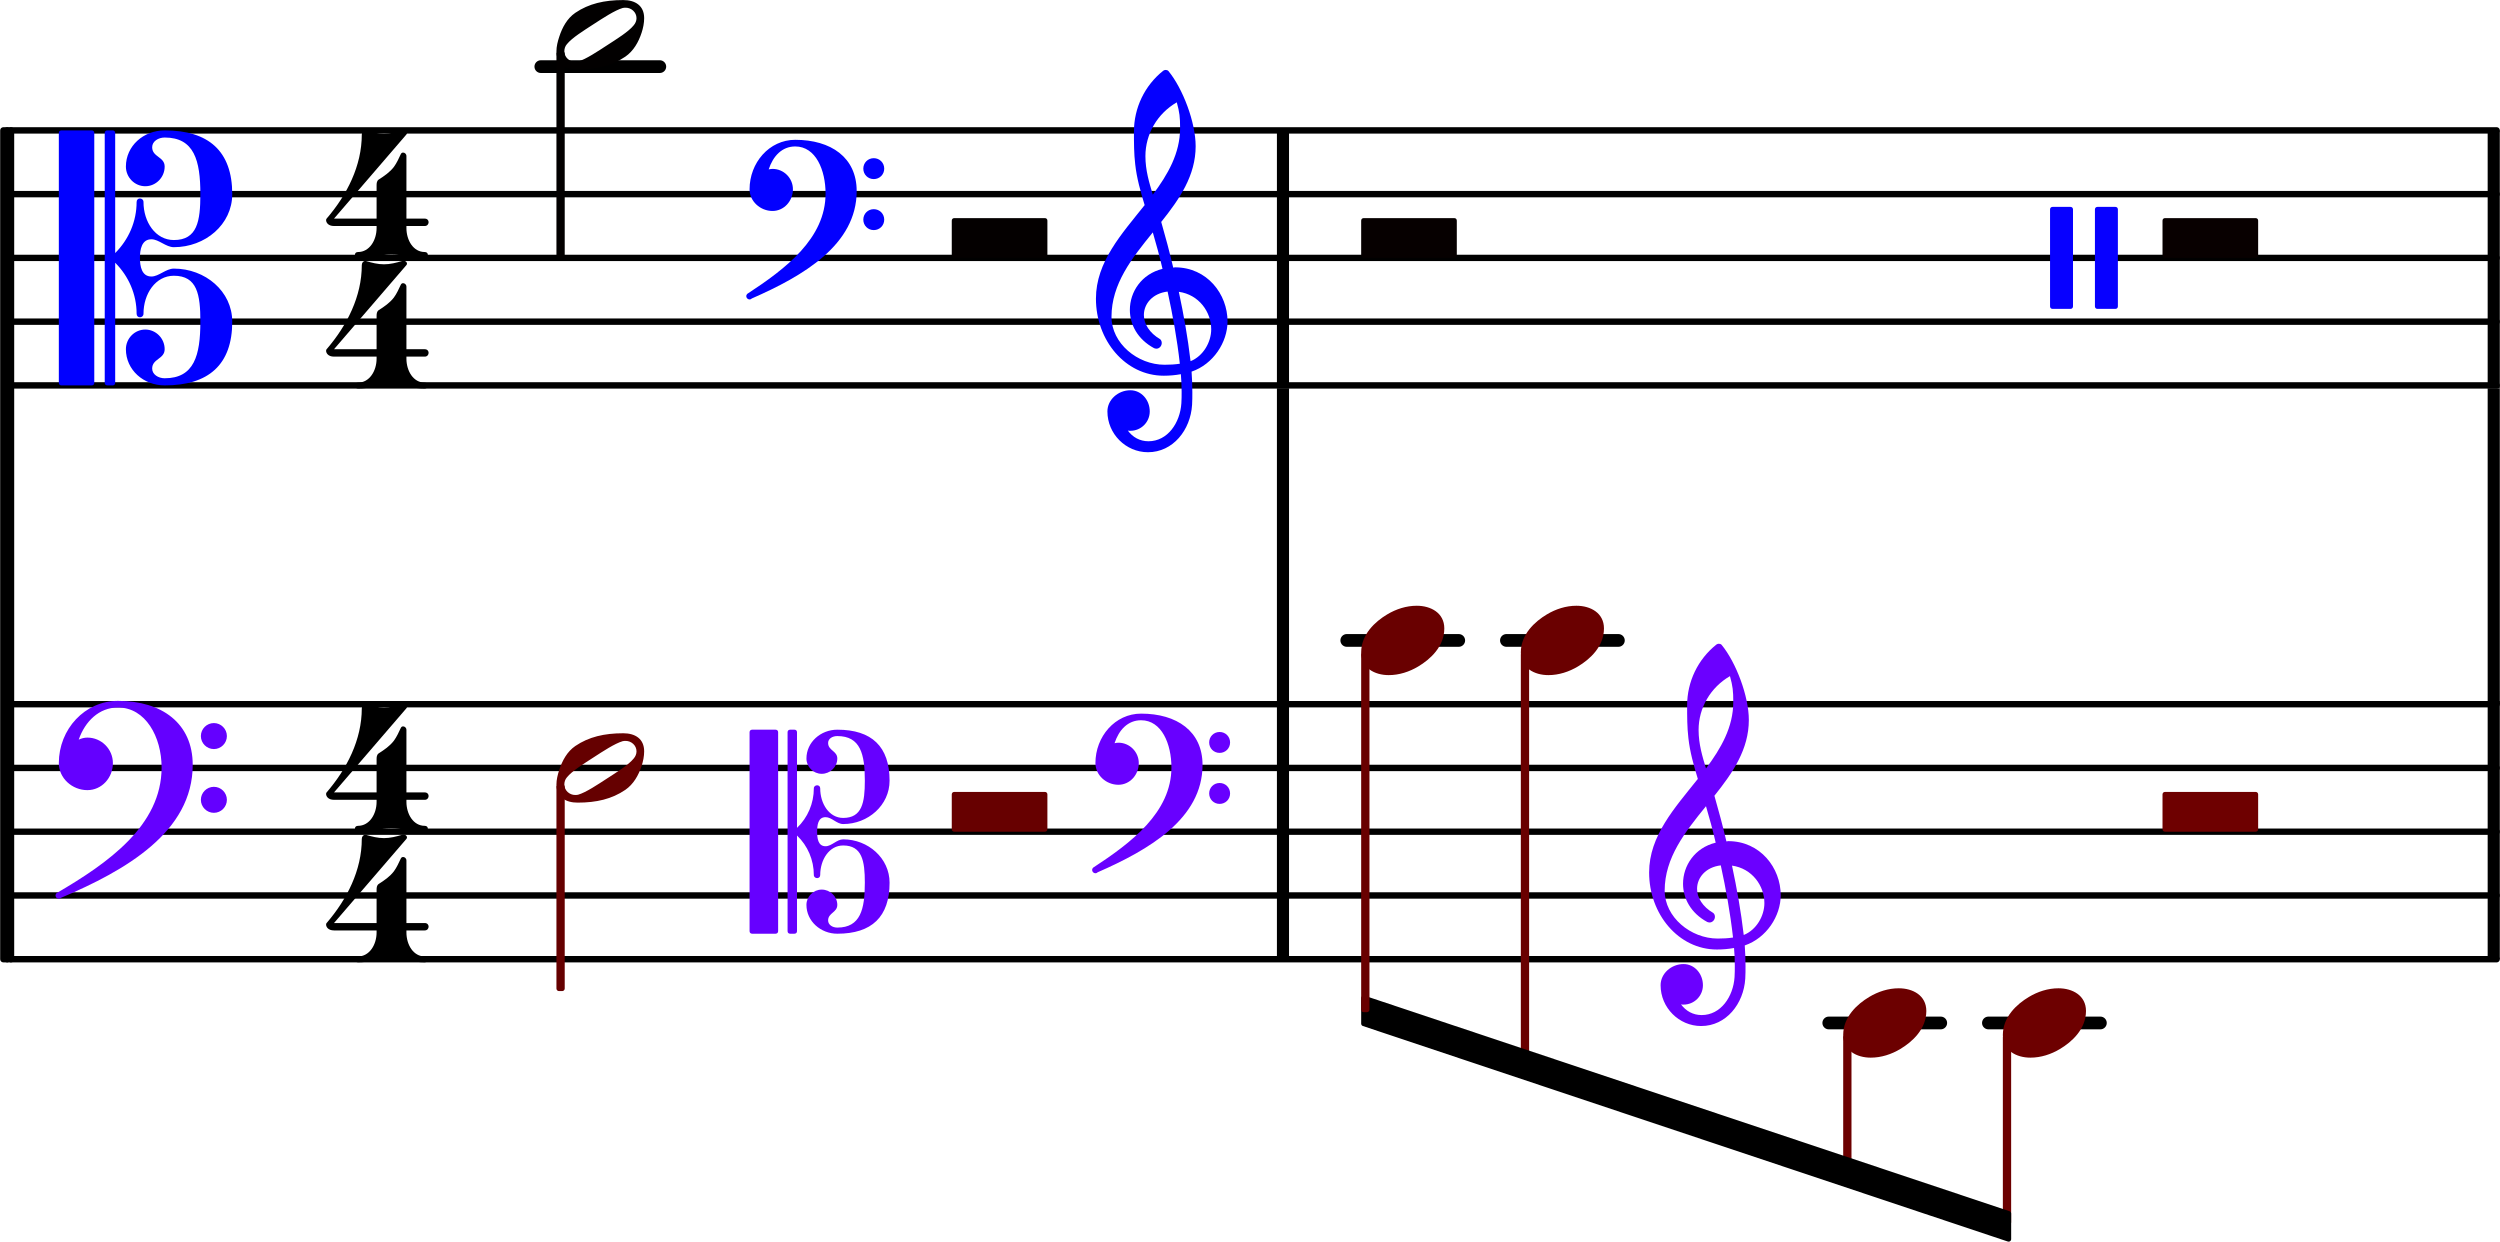
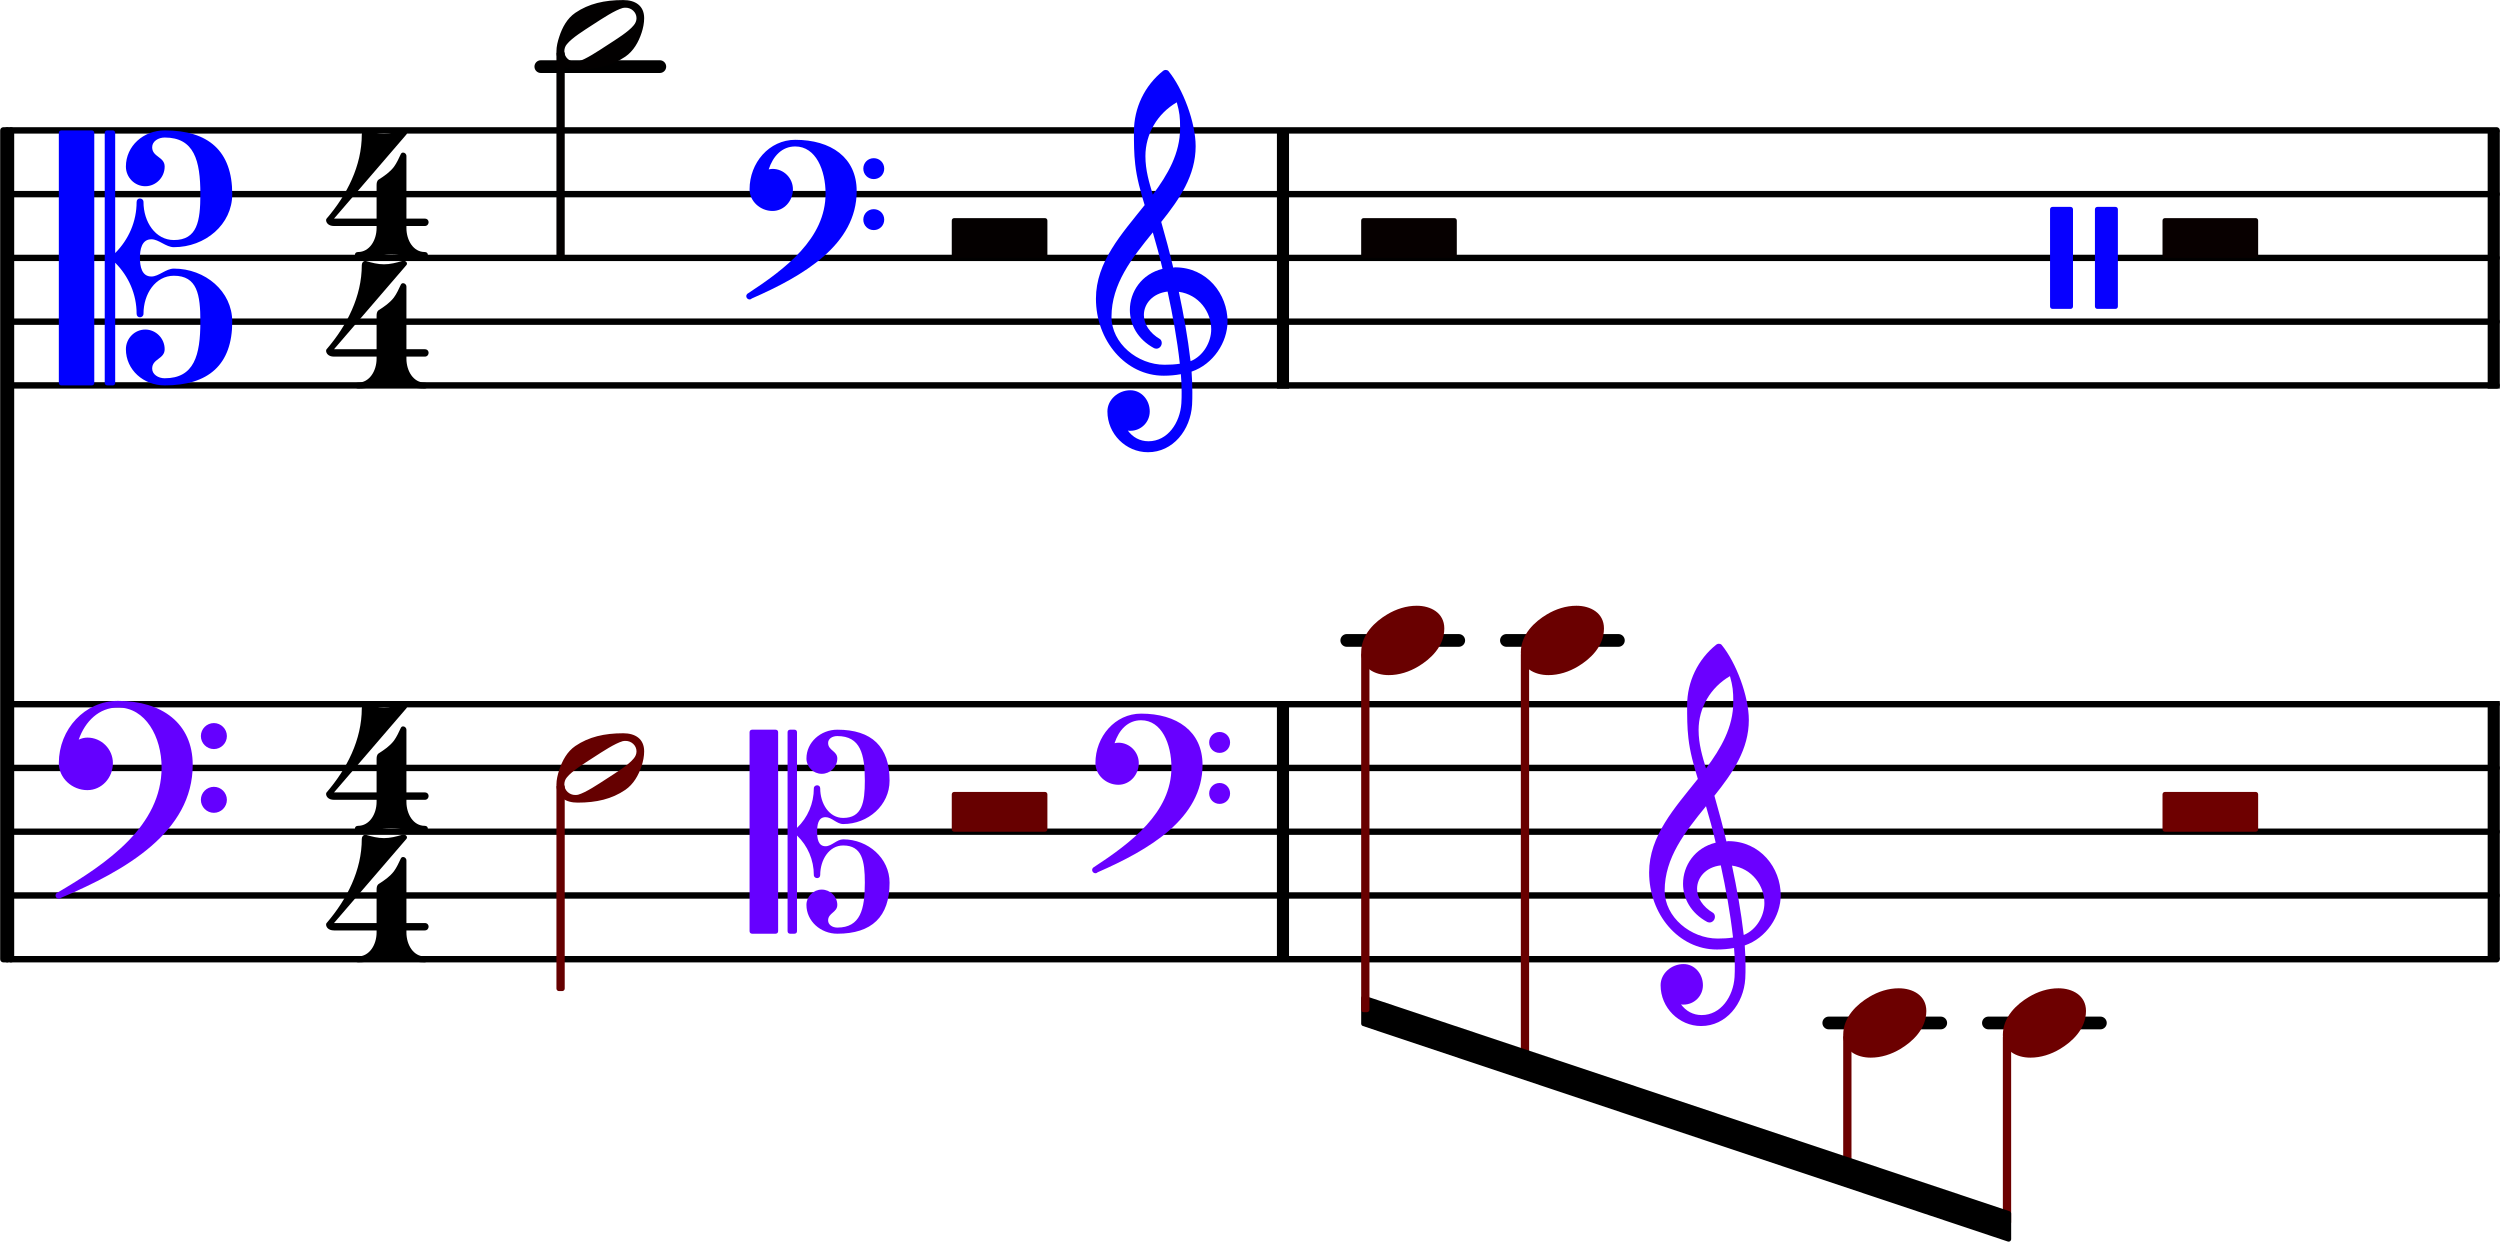
<svg xmlns="http://www.w3.org/2000/svg" version="1.2" width="68.90mm" height="34.22mm" viewBox="8.416 -0 39.206 19.475">
  <line transform="translate(8.5358, 6.045)" stroke-linejoin="round" stroke-linecap="round" stroke-width="0.1" stroke="currentColor" x1="0.05" y1="-0" x2="39.036" y2="-0" />
  <line transform="translate(8.5358, 5.045)" stroke-linejoin="round" stroke-linecap="round" stroke-width="0.1" stroke="currentColor" x1="0.05" y1="-0" x2="39.036" y2="-0" />
  <line transform="translate(8.5358, 4.045)" stroke-linejoin="round" stroke-linecap="round" stroke-width="0.1" stroke="currentColor" x1="0.05" y1="-0" x2="39.036" y2="-0" />
  <line transform="translate(8.5358, 3.045)" stroke-linejoin="round" stroke-linecap="round" stroke-width="0.1" stroke="currentColor" x1="0.05" y1="-0" x2="39.036" y2="-0" />
  <line transform="translate(8.5358, 2.045)" stroke-linejoin="round" stroke-linecap="round" stroke-width="0.1" stroke="currentColor" x1="0.05" y1="-0" x2="39.036" y2="-0" />
-   <rect transform="translate(47.4315, -0)" x="0" y="6.095" width="0.19" height="4.95" ry="0" fill="currentColor" />
  <rect transform="translate(47.4315, 13.045)" x="0" y="-2.05" width="0.19" height="4.05" ry="0" fill="currentColor" />
  <rect transform="translate(47.4315, 4.045)" x="0" y="-2" width="0.19" height="4.05" ry="0" fill="currentColor" />
-   <rect transform="translate(28.4412, -0)" x="0" y="6.095" width="0.19" height="4.95" ry="0" fill="currentColor" />
  <rect transform="translate(28.4412, 13.045)" x="0" y="-2.05" width="0.19" height="4.05" ry="0" fill="currentColor" />
  <rect transform="translate(28.4412, 4.045)" x="0" y="-2" width="0.19" height="4.05" ry="0" fill="currentColor" />
  <line transform="translate(8.5358, 15.045)" stroke-linejoin="round" stroke-linecap="round" stroke-width="0.1" stroke="currentColor" x1="0.05" y1="-0" x2="39.036" y2="-0" />
  <line transform="translate(8.5358, 14.045)" stroke-linejoin="round" stroke-linecap="round" stroke-width="0.1" stroke="currentColor" x1="0.05" y1="-0" x2="39.036" y2="-0" />
  <line transform="translate(8.5358, 13.045)" stroke-linejoin="round" stroke-linecap="round" stroke-width="0.1" stroke="currentColor" x1="0.05" y1="-0" x2="39.036" y2="-0" />
  <line transform="translate(8.5358, 12.045)" stroke-linejoin="round" stroke-linecap="round" stroke-width="0.1" stroke="currentColor" x1="0.05" y1="-0" x2="39.036" y2="-0" />
  <line transform="translate(8.5358, 11.045)" stroke-linejoin="round" stroke-linecap="round" stroke-width="0.1" stroke="currentColor" x1="0.05" y1="-0" x2="39.036" y2="-0" />
  <rect transform="translate(0, 16.045)" x="39.501" y="-0.1" width="1.956" height="0.2" ry="0.1" fill="currentColor" />
  <rect transform="translate(0, 16.045)" x="36.997" y="-0.1" width="1.956" height="0.2" ry="0.1" fill="currentColor" />
  <rect transform="translate(0, 10.045)" x="31.941" y="-0.1" width="1.956" height="0.2" ry="0.1" fill="currentColor" />
  <rect transform="translate(0, 10.045)" x="29.437" y="-0.1" width="1.956" height="0.2" ry="0.1" fill="currentColor" />
  <rect transform="translate(0, 1.045)" x="16.796" y="-0.1" width="2.066" height="0.2" ry="0.1" fill="currentColor" />
  <g color="rgb(42.353%, 0%, 0%)">
    <rect transform="translate(37.3881, 13.045)" x="-0.065" y="3.186" width="0.13" height="2.152" ry="0.04" fill="currentColor" />
  </g>
  <g class="note">
    <g color="rgb(42.745%, 0%, 0%)">
      <path transform="translate(39.8273, 16.045) scale(0.004, -0.004)" d="M218 136c55 0 108 -28 108 -89c0 -71 -55 -121 -102 -149c-35 -21 -75 -34 -116 -34c-55 0 -108 28 -108 89c0 71 55 121 102 149c35 21 75 34 116 34z" fill="currentColor" />
    </g>
  </g>
  <g color="rgb(42.745%, 0%, 0%)">
    <rect transform="translate(39.8923, 13.045)" x="-0.065" y="3.186" width="0.13" height="2.982" ry="0.04" fill="currentColor" />
  </g>
  <g class="clef">
    <g color="rgb(41.961%, 0%, 100%)">
      <path transform="translate(34.2711, 14.045) scale(0.004, -0.004)" d="M518 1c0 -82 -56 -168 -141 -197c2 -27 3 -54 3 -81c0 -16 0 -33 -1 -49c-6 -99 -75 -186 -173 -186c-87 0 -159 72 -159 160c0 46 42 83 90 83c43 0 76 -38 76 -83c0 -42 -34 -76 -76 -76c-4 0 -6 0 -10 1c19 -26 47 -42 81 -42c75 0 124 72 129 149c1 15 1 30 1 45 c0 23 -1 46 -3 69c-22 -4 -44 -6 -67 -6c-151 0 -266 139 -266 302c0 144 101 254 191 367c-16 53 -31 105 -37 160c-5 42 -5 85 -5 128c0 93 42 181 115 239c3 2 6 3 9 3c4 0 8 -1 11 -4c57 -69 107 -202 107 -295c0 -115 -63 -207 -135 -297c17 -59 33 -119 47 -179h1 c2 0 4 1 6 1c126 0 206 -105 206 -212zM373 -155c50 20 81 75 81 125c0 68 -48 136 -127 147c19 -89 35 -178 46 -272zM63 19c0 -104 102 -188 208 -188c21 0 40 1 60 4c-11 98 -28 191 -48 283c-59 -7 -93 -48 -93 -92c0 -34 21 -70 64 -95c5 -5 6 -10 6 -15 c0 -11 -9 -22 -21 -22c-3 0 -6 1 -9 2c-65 35 -95 93 -95 150c0 71 46 141 128 161c-11 48 -24 95 -38 143c-82 -101 -162 -202 -162 -331zM319 860c-76 -44 -123 -124 -123 -211c0 -56 15 -104 29 -151c59 79 107 162 107 261c0 43 -2 61 -13 101z" fill="currentColor" />
    </g>
  </g>
  <g class="note">
    <g color="rgb(42.353%, 0%, 0%)">
      <path transform="translate(37.3231, 16.045) scale(0.004, -0.004)" d="M218 136c55 0 108 -28 108 -89c0 -71 -55 -121 -102 -149c-35 -21 -75 -34 -116 -34c-55 0 -108 28 -108 89c0 71 55 121 102 149c35 21 75 34 116 34z" fill="currentColor" />
    </g>
  </g>
  <g class="rest">
    <g color="rgb(3.137%, 0%, 0%)">
      <path transform="translate(42.3315, 4.045) scale(0.004, -0.004)" d="M365 0h-355c-6 0 -10 4 -10 10v136c0 6 4 10 10 10h355c6 0 10 -4 10 -10v-136c0 -6 -4 -10 -10 -10z" fill="currentColor" />
    </g>
  </g>
  <g color="rgb(41.569%, 0%, 0%)">
    <rect transform="translate(32.3319, 13.045)" x="-0.065" y="-2.814" width="0.13" height="6.476" ry="0.04" fill="currentColor" />
  </g>
  <g class="note">
    <g color="rgb(41.569%, 0%, 0%)">
      <path transform="translate(32.2669, 10.045) scale(0.004, -0.004)" d="M218 136c55 0 108 -28 108 -89c0 -71 -55 -121 -102 -149c-35 -21 -75 -34 -116 -34c-55 0 -108 28 -108 89c0 71 55 121 102 149c35 21 75 34 116 34z" fill="currentColor" />
    </g>
  </g>
  <rect transform="translate(8.4158, 8.545)" x="0" y="-6.55" width="0.16" height="13.1" ry="0.05" fill="currentColor" />
  <g class="beam">
    <polygon transform="translate(29.7627, 15.855)" stroke-linejoin="round" stroke-linecap="round" stroke-width="0.08" fill="currentColor" stroke="currentColor" points="10.155 3.18 10.155 3.58 0.04 0.2 0.04 -0.2" />
  </g>
  <g class="rest">
    <g color="rgb(43.137%, 0%, 0%)">
      <path transform="translate(42.3315, 13.045) scale(0.004, -0.004)" d="M365 0h-355c-6 0 -10 4 -10 10v136c0 6 4 10 10 10h355c6 0 10 -4 10 -10v-136c0 -6 -4 -10 -10 -10z" fill="currentColor" />
    </g>
  </g>
  <g class="clef">
    <g color="rgb(2.745%, 0%, 100%)">
      <path transform="translate(40.0315, 4.045) scale(0.004, -0.004)" d="M390 -200h-70c-6 0 -10 4 -10 10v380c0 6 4 10 10 10h70c6 0 10 -4 10 -10v-380c0 -6 -4 -10 -10 -10zM214 -200h-70c-6 0 -10 4 -10 10v380c0 6 4 10 10 10h70c6 0 10 -4 10 -10v-380c0 -6 -4 -10 -10 -10z" fill="currentColor" />
    </g>
  </g>
  <g class="rest">
    <g color="rgb(1.569%, 0%, 0%)">
      <path transform="translate(23.3412, 4.045) scale(0.004, -0.004)" d="M365 0h-355c-6 0 -10 4 -10 10v136c0 6 4 10 10 10h355c6 0 10 -4 10 -10v-136c0 -6 -4 -10 -10 -10z" fill="currentColor" />
    </g>
  </g>
  <g class="clef">
    <g color="rgb(1.177%, 0%, 100%)">
      <path transform="translate(20.1699, 3.045) scale(0.004, -0.004)" d="M446 -100c0 23 18 41 41 41s41 -18 41 -41s-18 -41 -41 -41s-41 18 -41 41zM446 100c0 23 18 41 41 41s41 -18 41 -41s-18 -41 -41 -41s-41 18 -41 41zM179 213c140 0 241 -69 241 -201c0 -211 -210 -333 -411 -421c-3 -3 -6 -4 -9 -4c-7 0 -13 6 -13 13c0 3 1 6 4 9 c150 98 307 217 307 393c0 92 -38 185 -119 185c-52 0 -87 -38 -104 -90c5 1 10 2 15 2c44 0 80 -36 80 -80c0 -46 -35 -85 -80 -85c-48 0 -90 38 -90 85c0 104 77 194 179 194z" fill="currentColor" />
    </g>
  </g>
  <g class="rest">
    <g color="rgb(40.392%, 0%, 0%)">
      <path transform="translate(23.3412, 13.045) scale(0.004, -0.004)" d="M365 0h-355c-6 0 -10 4 -10 10v136c0 6 4 10 10 10h355c6 0 10 -4 10 -10v-136c0 -6 -4 -10 -10 -10z" fill="currentColor" />
    </g>
  </g>
  <g class="clef">
    <g color="rgb(40%, 0%, 100%)">
      <path transform="translate(20.1699, 13.045) scale(0.004, -0.004)" d="M265 0c0 -25 3 -57 33 -57c24 0 44 27 69 27c98 0 182 -74 182 -170c0 -134 -70 -200 -205 -200c-65 0 -121 49 -121 113c0 33 27 60 60 60s61 -27 61 -60c0 -30 -36 -31 -36 -61c0 -17 17 -28 36 -28c91 0 108 72 108 176c0 86 -11 146 -85 146c-55 0 -90 -56 -90 -116 c0 -8 -6 -12 -12 -12s-13 4 -13 12c0 59 -24 115 -66 155v-375c0 -6 -4 -10 -10 -10h-17c-6 0 -10 4 -10 10v780c0 6 4 10 10 10h17c6 0 10 -4 10 -10v-375c42 40 66 96 66 155c0 8 7 12 13 12s12 -4 12 -12c0 -60 35 -116 90 -116c74 0 85 60 85 146 c0 104 -17 175 -108 175c-19 0 -36 -10 -36 -27c0 -30 36 -31 36 -61c0 -33 -28 -60 -61 -60s-60 27 -60 60c0 64 56 113 121 113c135 0 205 -66 205 -200c0 -96 -84 -170 -182 -170c-25 0 -45 27 -69 27c-30 0 -33 -32 -33 -57zM102 -400h-92c-6 0 -10 4 -10 10v780 c0 6 4 10 10 10h92c6 0 10 -4 10 -10v-780c0 -6 -4 -10 -10 -10z" fill="currentColor" />
    </g>
  </g>
  <g color="rgb(39.608%, 0%, 0%)">
    <rect transform="translate(17.2056, 13.045)" x="-0.065" y="-0.741" width="0.13" height="3.241" ry="0.04" fill="currentColor" />
  </g>
  <g color="rgb(0.784%, 0%, 0%)">
    <rect transform="translate(17.2056, 4.045)" x="-0.065" y="-3.241" width="0.13" height="3.241" ry="0.04" fill="currentColor" />
  </g>
  <g class="meterSig">
    <path transform="translate(13.5358, 13.045) scale(0.004, -0.004)" d="M204 307c22 14 44 29 60 50c11 15 19 33 27 50c2 4 5 6 9 6c6 0 13 -5 13 -14v-245h72c10 0 15 -7 15 -14s-5 -15 -15 -15h-72v-8c0 -48 27 -94 72 -94c8 0 12 -5 12 -11s-4 -12 -12 -12c-44 0 -87 13 -131 13s-87 -13 -131 -13c-8 0 -12 6 -12 12s4 11 12 11 c45 0 73 46 73 94v8h-167c-23 0 -31 14 -31 23c0 3 1 5 2 6c80 93 138 207 138 330c0 9 6 16 13 16h3c23 -7 47 -13 71 -13s48 6 71 13c2 1 3 1 5 1c11 0 18 -10 12 -17l-284 -330h167v131c0 8 1 17 8 22z" fill="currentColor" />
    <path transform="translate(13.5358, 15.0936) scale(0.004, -0.004)" d="M204 307c22 14 44 29 60 50c11 15 19 33 27 50c2 4 5 6 9 6c6 0 13 -5 13 -14v-245h72c10 0 15 -7 15 -14s-5 -15 -15 -15h-72v-8c0 -48 27 -94 72 -94c8 0 12 -5 12 -11s-4 -12 -12 -12c-44 0 -87 13 -131 13s-87 -13 -131 -13c-8 0 -12 6 -12 12s4 11 12 11 c45 0 73 46 73 94v8h-167c-23 0 -31 14 -31 23c0 3 1 5 2 6c80 93 138 207 138 330c0 9 6 16 13 16h3c23 -7 47 -13 71 -13s48 6 71 13c2 1 3 1 5 1c11 0 18 -10 12 -17l-284 -330h167v131c0 8 1 17 8 22z" fill="currentColor" />
  </g>
  <g class="clef">
    <g color="rgb(39.216%, 0%, 100%)">
      <path transform="translate(9.3358, 12.045) scale(0.004, -0.004)" d="M557 -125c0 28 23 51 51 51s51 -23 51 -51s-23 -51 -51 -51s-51 23 -51 51zM557 125c0 28 23 51 51 51s51 -23 51 -51s-23 -51 -51 -51s-51 23 -51 51zM232 263c172 0 293 -88 293 -251c0 -263 -263 -414 -516 -521c-3 -3 -6 -4 -9 -4c-7 0 -13 6 -13 13c0 3 1 6 4 9 c202 118 412 265 412 493c0 120 -63 235 -171 235c-74 0 -129 -54 -154 -126c11 5 22 8 34 8c55 0 100 -45 100 -100c0 -58 -44 -106 -100 -106c-60 0 -112 47 -112 106c0 133 102 244 232 244z" fill="currentColor" />
    </g>
  </g>
  <g class="note">
    <g color="rgb(39.608%, 0%, 0%)">
      <path transform="translate(17.1406, 12.045) scale(0.004, -0.004)" d="M314 65c0 24 -21 41 -42 41c-4 0 -8 0 -12 -1c-31 -9 -78 -40 -115 -64s-84 -53 -104 -78c-7 -8 -10 -18 -10 -28c0 -24 21 -41 42 -41c4 0 8 0 12 1c31 9 77 40 114 64s84 53 104 78c7 8 11 18 11 28zM262 136c46 0 82 -21 82 -71c0 -19 -4 -39 -10 -57 c-12 -37 -32 -72 -64 -94c-53 -36 -113 -50 -187 -50c-46 0 -83 21 -83 71c0 19 5 39 11 57c12 37 31 72 63 94c53 36 114 50 188 50z" fill="currentColor" />
    </g>
  </g>
  <g class="meterSig">
    <path transform="translate(13.5358, 4.045) scale(0.004, -0.004)" d="M204 307c22 14 44 29 60 50c11 15 19 33 27 50c2 4 5 6 9 6c6 0 13 -5 13 -14v-245h72c10 0 15 -7 15 -14s-5 -15 -15 -15h-72v-8c0 -48 27 -94 72 -94c8 0 12 -5 12 -11s-4 -12 -12 -12c-44 0 -87 13 -131 13s-87 -13 -131 -13c-8 0 -12 6 -12 12s4 11 12 11 c45 0 73 46 73 94v8h-167c-23 0 -31 14 -31 23c0 3 1 5 2 6c80 93 138 207 138 330c0 9 6 16 13 16h3c23 -7 47 -13 71 -13s48 6 71 13c2 1 3 1 5 1c11 0 18 -10 12 -17l-284 -330h167v131c0 8 1 17 8 22z" fill="currentColor" />
    <path transform="translate(13.5358, 6.0936) scale(0.004, -0.004)" d="M204 307c22 14 44 29 60 50c11 15 19 33 27 50c2 4 5 6 9 6c6 0 13 -5 13 -14v-245h72c10 0 15 -7 15 -14s-5 -15 -15 -15h-72v-8c0 -48 27 -94 72 -94c8 0 12 -5 12 -11s-4 -12 -12 -12c-44 0 -87 13 -131 13s-87 -13 -131 -13c-8 0 -12 6 -12 12s4 11 12 11 c45 0 73 46 73 94v8h-167c-23 0 -31 14 -31 23c0 3 1 5 2 6c80 93 138 207 138 330c0 9 6 16 13 16h3c23 -7 47 -13 71 -13s48 6 71 13c2 1 3 1 5 1c11 0 18 -10 12 -17l-284 -330h167v131c0 8 1 17 8 22z" fill="currentColor" />
  </g>
  <g class="clef">
    <g color="rgb(0.392%, 0%, 100%)">
      <path transform="translate(9.3358, 4.045) scale(0.004, -0.004)" d="M318 0c0 -33 7 -73 45 -73c29 0 57 31 88 31c123 0 229 -89 229 -208c0 -169 -93 -250 -265 -250c-83 0 -152 61 -152 142c0 42 34 77 76 77s76 -35 76 -77c0 -39 -49 -37 -49 -76c0 -23 24 -38 49 -38c116 0 140 90 140 222c0 106 -12 180 -104 180 c-72 0 -119 -71 -119 -149c0 -9 -7 -14 -14 -14s-13 5 -13 14c0 76 -31 147 -84 200v-471c0 -6 -4 -10 -10 -10h-21c-6 0 -10 4 -10 10v980c0 6 4 10 10 10h21c6 0 10 -4 10 -10v-471c53 53 84 124 84 200c0 9 6 14 13 14s14 -5 14 -14c0 -78 47 -149 119 -149 c92 0 104 74 104 180c0 132 -24 222 -140 222c-25 0 -49 -15 -49 -38c0 -39 49 -37 49 -76c0 -42 -34 -77 -76 -77s-76 35 -76 77c0 81 69 142 152 142c172 0 265 -81 265 -250c0 -119 -106 -208 -229 -208c-31 0 -59 31 -88 31c-38 0 -45 -40 -45 -73zM129 -500h-119 c-6 0 -10 4 -10 10v980c0 6 4 10 10 10h119c6 0 10 -4 10 -10v-980c0 -6 -4 -10 -10 -10z" fill="currentColor" />
    </g>
  </g>
  <g class="note">
    <g color="rgb(0.784%, 0%, 0%)">
      <path transform="translate(17.1406, 0.545) scale(0.004, -0.004)" d="M314 65c0 24 -21 41 -42 41c-4 0 -8 0 -12 -1c-31 -9 -78 -40 -115 -64s-84 -53 -104 -78c-7 -8 -10 -18 -10 -28c0 -24 21 -41 42 -41c4 0 8 0 12 1c31 9 77 40 114 64s84 53 104 78c7 8 11 18 11 28zM262 136c46 0 82 -21 82 -71c0 -19 -4 -39 -10 -57 c-12 -37 -32 -72 -64 -94c-53 -36 -113 -50 -187 -50c-46 0 -83 21 -83 71c0 19 5 39 11 57c12 37 31 72 63 94c53 36 114 50 188 50z" fill="currentColor" />
    </g>
  </g>
  <rect transform="translate(8.4758, 8.545)" x="0" y="-6.55" width="0.16" height="13.1" ry="0.05" fill="currentColor" />
  <g class="clef">
    <g color="rgb(1.961%, 0%, 100%)">
      <path transform="translate(25.5946, 5.045) scale(0.004, -0.004)" d="M518 1c0 -82 -56 -168 -141 -197c2 -27 3 -54 3 -81c0 -16 0 -33 -1 -49c-6 -99 -75 -186 -173 -186c-87 0 -159 72 -159 160c0 46 42 83 90 83c43 0 76 -38 76 -83c0 -42 -34 -76 -76 -76c-4 0 -6 0 -10 1c19 -26 47 -42 81 -42c75 0 124 72 129 149c1 15 1 30 1 45 c0 23 -1 46 -3 69c-22 -4 -44 -6 -67 -6c-151 0 -266 139 -266 302c0 144 101 254 191 367c-16 53 -31 105 -37 160c-5 42 -5 85 -5 128c0 93 42 181 115 239c3 2 6 3 9 3c4 0 8 -1 11 -4c57 -69 107 -202 107 -295c0 -115 -63 -207 -135 -297c17 -59 33 -119 47 -179h1 c2 0 4 1 6 1c126 0 206 -105 206 -212zM373 -155c50 20 81 75 81 125c0 68 -48 136 -127 147c19 -89 35 -178 46 -272zM63 19c0 -104 102 -188 208 -188c21 0 40 1 60 4c-11 98 -28 191 -48 283c-59 -7 -93 -48 -93 -92c0 -34 21 -70 64 -95c5 -5 6 -10 6 -15 c0 -11 -9 -22 -21 -22c-3 0 -6 1 -9 2c-65 35 -95 93 -95 150c0 71 46 141 128 161c-11 48 -24 95 -38 143c-82 -101 -162 -202 -162 -331zM319 860c-76 -44 -123 -124 -123 -211c0 -56 15 -104 29 -151c59 79 107 162 107 261c0 43 -2 61 -13 101z" fill="currentColor" />
    </g>
  </g>
  <g class="note">
    <g color="rgb(41.176%, 0%, 0%)">
      <path transform="translate(29.7627, 10.045) scale(0.004, -0.004)" d="M218 136c55 0 108 -28 108 -89c0 -71 -55 -121 -102 -149c-35 -21 -75 -34 -116 -34c-55 0 -108 28 -108 89c0 71 55 121 102 149c35 21 75 34 116 34z" fill="currentColor" />
    </g>
  </g>
  <g class="clef">
    <g color="rgb(40.784%, 0%, 100%)">
      <path transform="translate(25.5946, 12.045) scale(0.004, -0.004)" d="M446 -100c0 23 18 41 41 41s41 -18 41 -41s-18 -41 -41 -41s-41 18 -41 41zM446 100c0 23 18 41 41 41s41 -18 41 -41s-18 -41 -41 -41s-41 18 -41 41zM179 213c140 0 241 -69 241 -201c0 -211 -210 -333 -411 -421c-3 -3 -6 -4 -9 -4c-7 0 -13 6 -13 13c0 3 1 6 4 9 c150 98 307 217 307 393c0 92 -38 185 -119 185c-52 0 -87 -38 -104 -90c5 1 10 2 15 2c44 0 80 -36 80 -80c0 -46 -35 -85 -80 -85c-48 0 -90 38 -90 85c0 104 77 194 179 194z" fill="currentColor" />
    </g>
  </g>
  <g color="rgb(41.176%, 0%, 0%)">
    <rect transform="translate(29.8277, 13.045)" x="-0.065" y="-2.814" width="0.13" height="5.645" ry="0.04" fill="currentColor" />
  </g>
  <g class="rest">
    <g color="rgb(2.353%, 0%, 0%)">
      <path transform="translate(29.7627, 4.045) scale(0.004, -0.004)" d="M365 0h-355c-6 0 -10 4 -10 10v136c0 6 4 10 10 10h355c6 0 10 -4 10 -10v-136c0 -6 -4 -10 -10 -10z" fill="currentColor" />
    </g>
  </g>
</svg>
